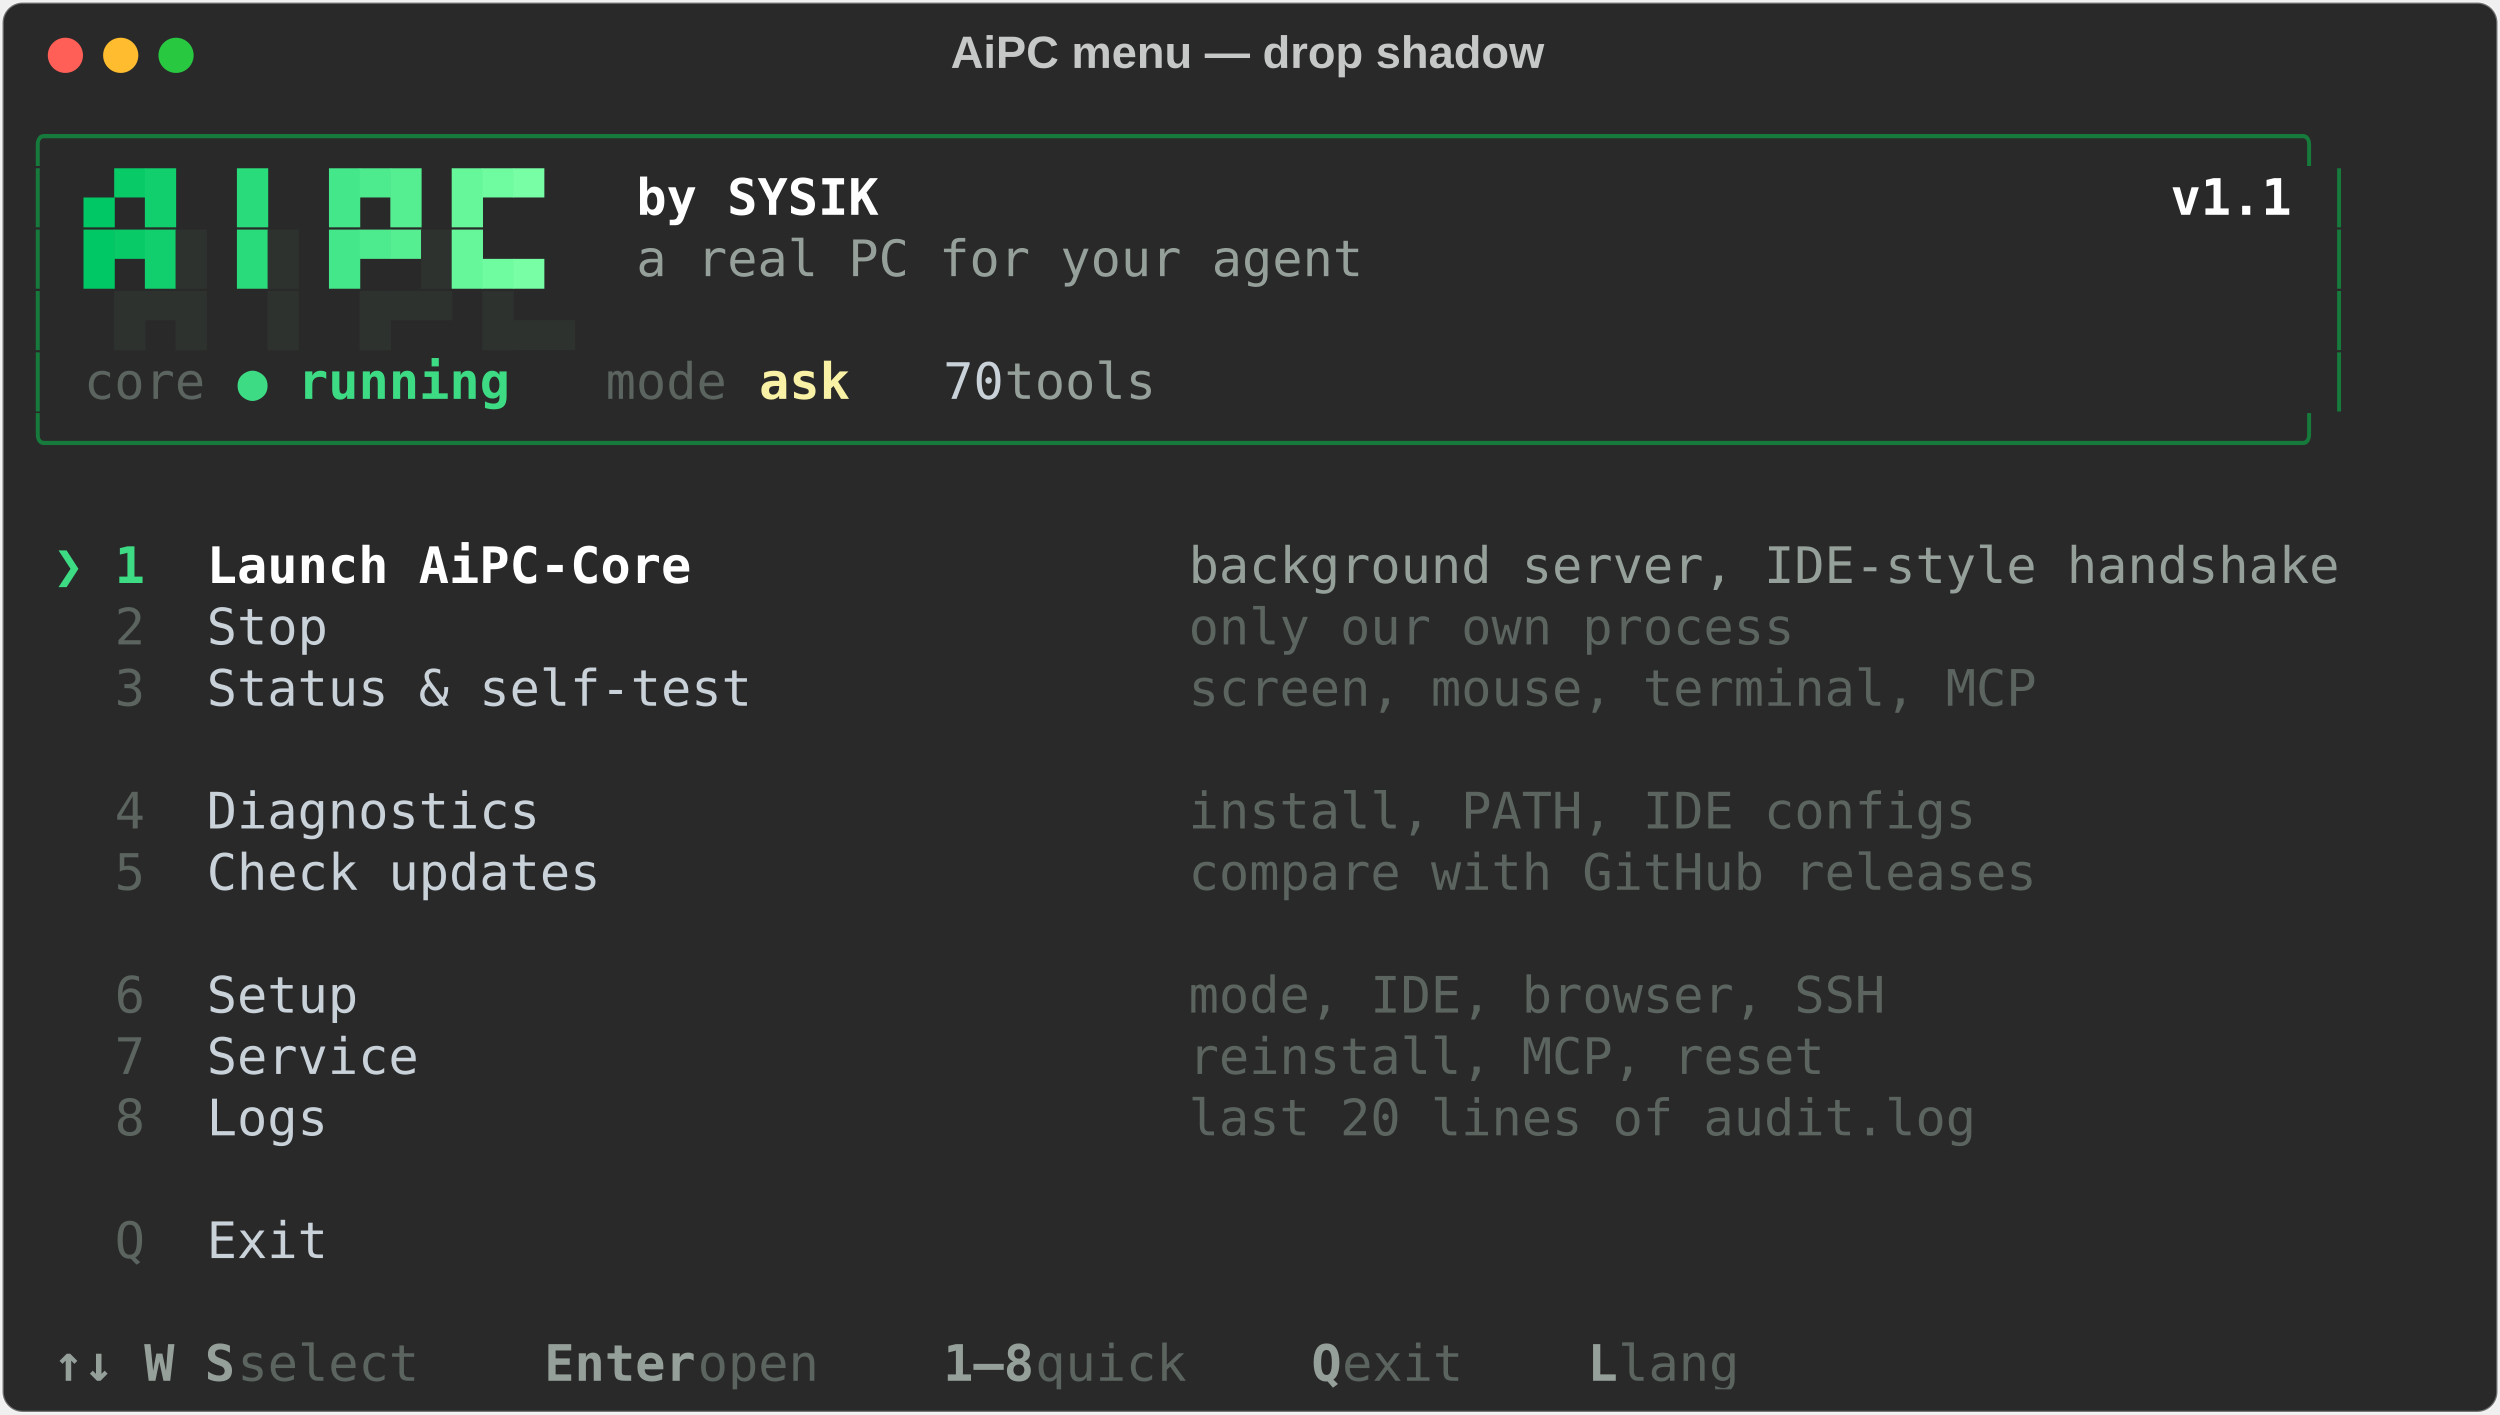
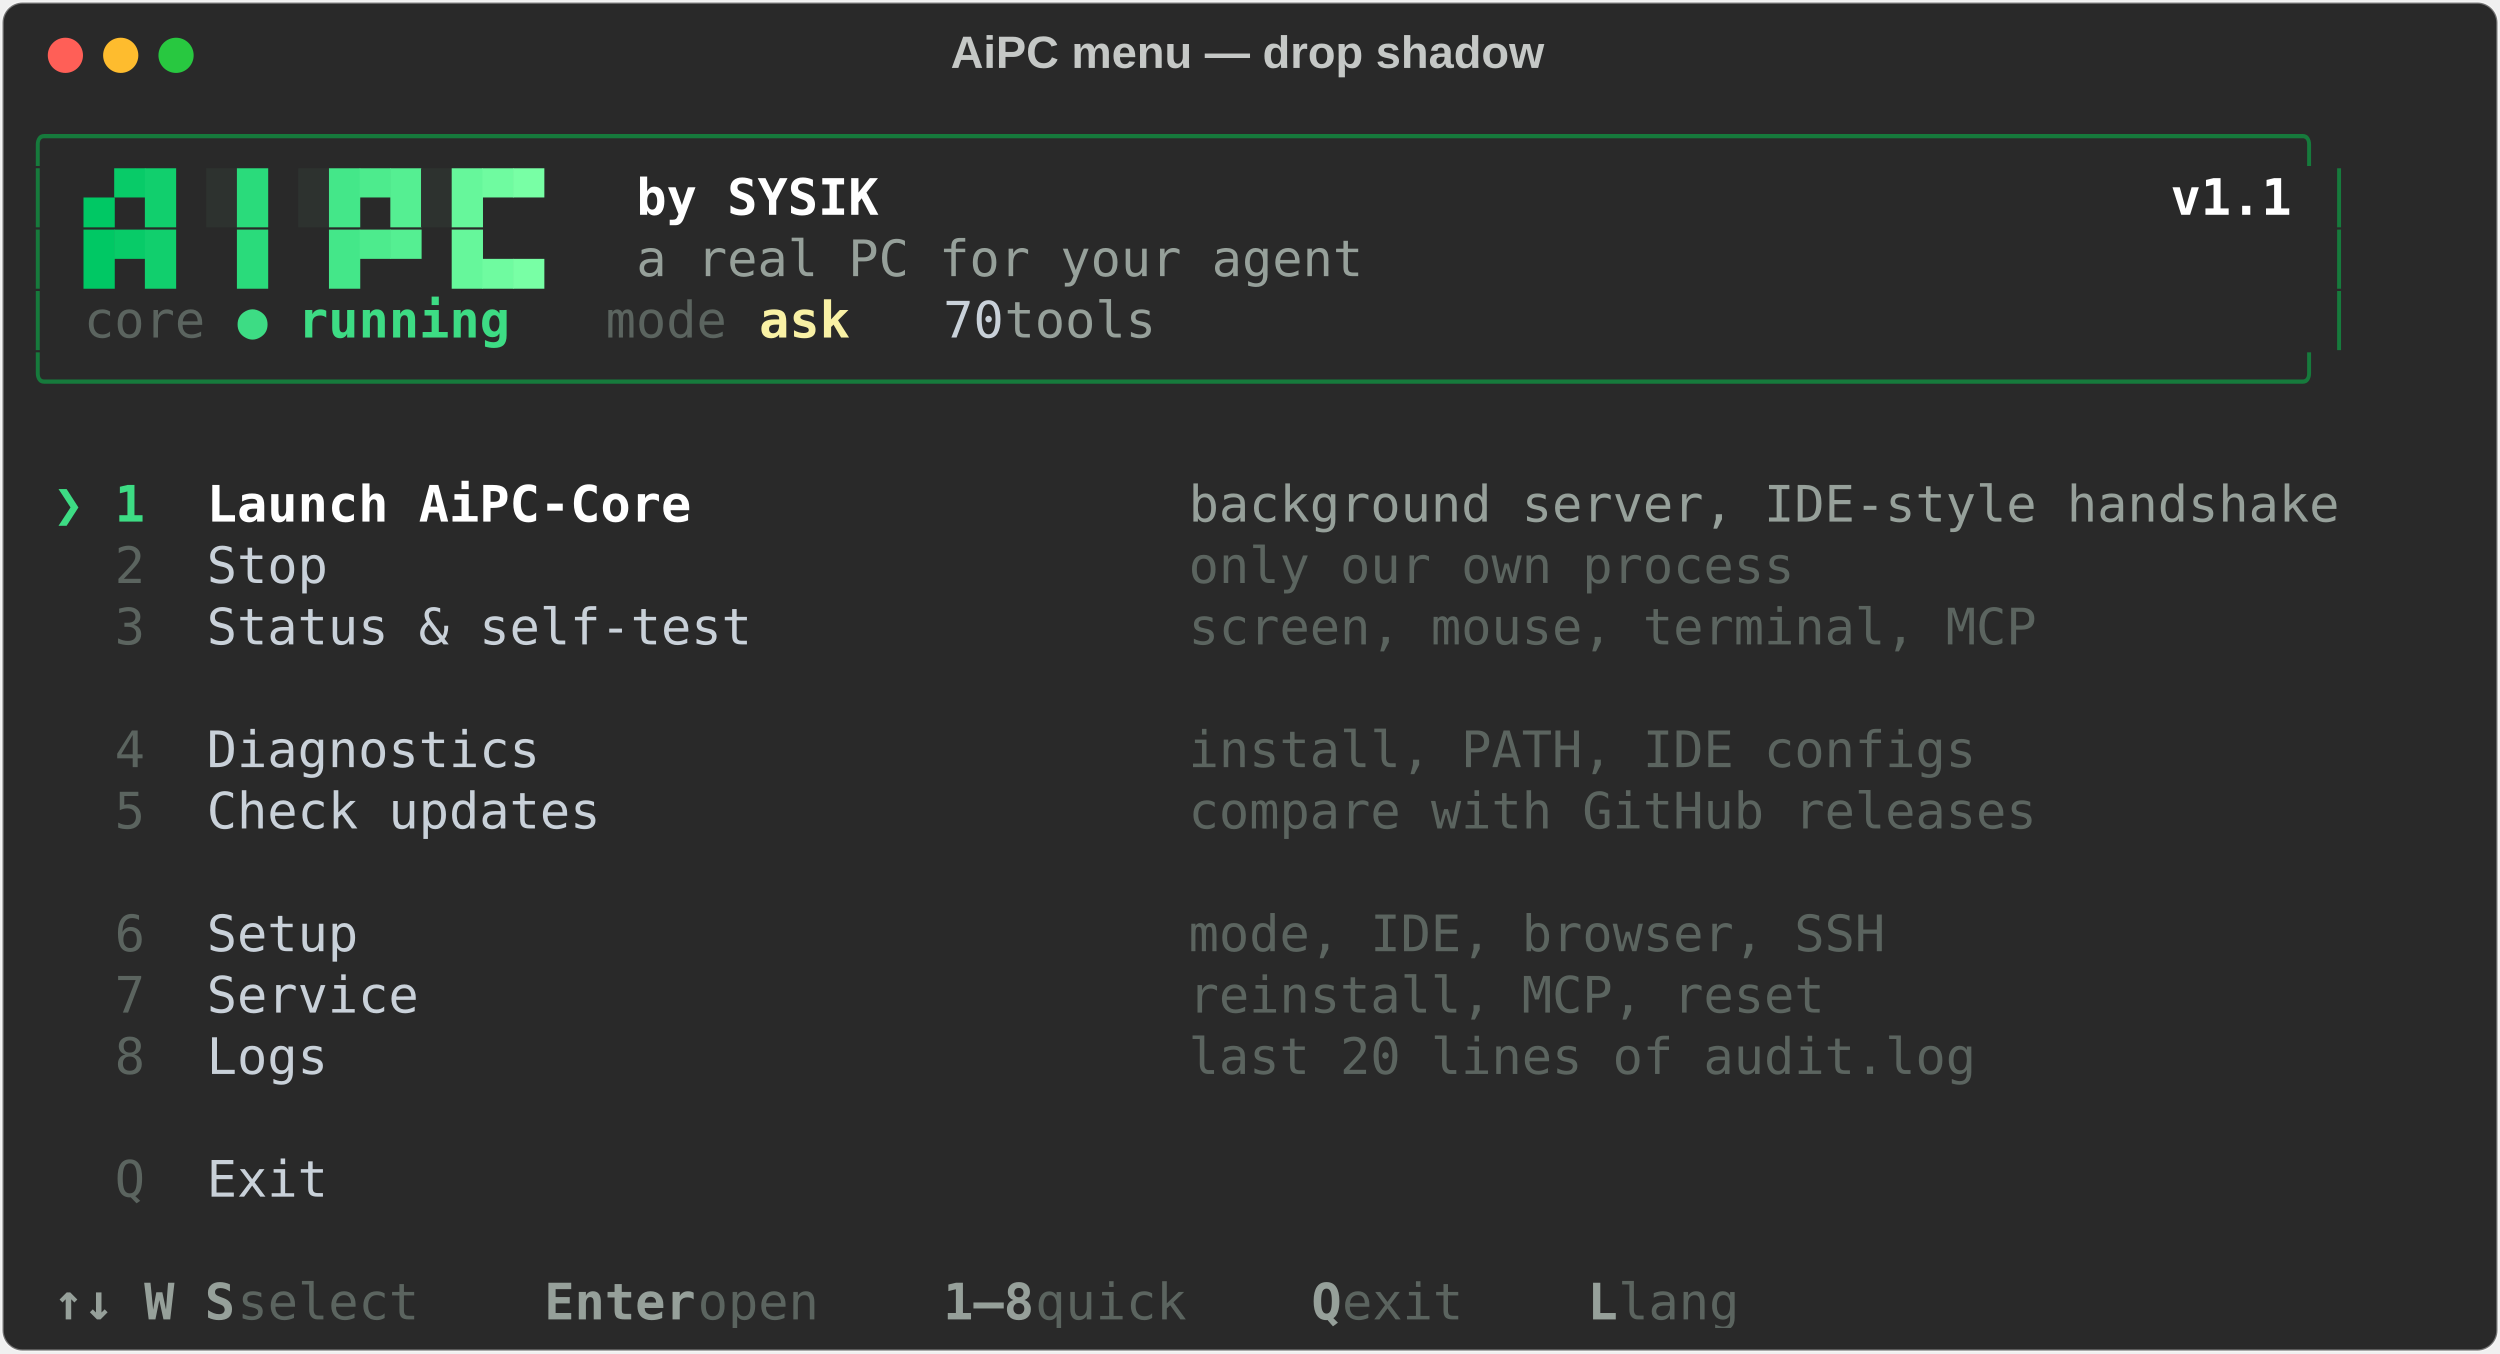
- <svg xmlns="http://www.w3.org/2000/svg" class="rich-terminal" viewBox="0 0 994 562.4">
+ <svg xmlns="http://www.w3.org/2000/svg" class="rich-terminal" viewBox="0 0 994 538.0">
  <style>

    @font-face {
        font-family: "Fira Code";
        src: local("FiraCode-Regular"),
                url("https://cdnjs.cloudflare.com/ajax/libs/firacode/6.2.0/woff2/FiraCode-Regular.woff2") format("woff2"),
                url("https://cdnjs.cloudflare.com/ajax/libs/firacode/6.2.0/woff/FiraCode-Regular.woff") format("woff");
        font-style: normal;
        font-weight: 400;
    }
    @font-face {
        font-family: "Fira Code";
        src: local("FiraCode-Bold"),
                url("https://cdnjs.cloudflare.com/ajax/libs/firacode/6.2.0/woff2/FiraCode-Bold.woff2") format("woff2"),
                url("https://cdnjs.cloudflare.com/ajax/libs/firacode/6.2.0/woff/FiraCode-Bold.woff") format("woff");
        font-style: bold;
        font-weight: 700;
    }

-     .terminal-321141256-matrix {
+     .terminal-1850883034-matrix {
        font-family: Fira Code, monospace;
        font-size: 20px;
        line-height: 24.4px;
        font-variant-east-asian: full-width;
    }

-     .terminal-321141256-title {
+     .terminal-1850883034-title {
        font-size: 18px;
        font-weight: bold;
        font-family: arial;
    }

-     .terminal-321141256-r1 { fill: #167a3c }
- .terminal-321141256-r2 { fill: #c5c8c6 }
- .terminal-321141256-r3 { fill: #00c864;font-weight: bold }
- .terminal-321141256-r4 { fill: #08cb68;font-weight: bold }
- .terminal-321141256-r5 { fill: #11cf6d;font-weight: bold }
- .terminal-321141256-r6 { fill: #19d371;font-weight: bold }
- .terminal-321141256-r7 { fill: #22d776;font-weight: bold }
- .terminal-321141256-r8 { fill: #2adb7b;font-weight: bold }
- .terminal-321141256-r9 { fill: #33df7f;font-weight: bold }
- .terminal-321141256-r10 { fill: #3ce384;font-weight: bold }
- .terminal-321141256-r11 { fill: #44e789;font-weight: bold }
- .terminal-321141256-r12 { fill: #4deb8d;font-weight: bold }
- .terminal-321141256-r13 { fill: #55ef92;font-weight: bold }
- .terminal-321141256-r14 { fill: #5ef397;font-weight: bold }
- .terminal-321141256-r15 { fill: #66f79b;font-weight: bold }
- .terminal-321141256-r16 { fill: #6ffba0;font-weight: bold }
- .terminal-321141256-r17 { fill: #78ffa5;font-weight: bold }
- .terminal-321141256-r18 { fill: #ffffff;font-weight: bold }
- .terminal-321141256-r19 { fill: #2d322f }
- .terminal-321141256-r20 { fill: #96a09a }
- .terminal-321141256-r21 { fill: #5b645f }
- .terminal-321141256-r22 { fill: #3ddc84;font-weight: bold }
- .terminal-321141256-r23 { fill: #f9f1a5;font-weight: bold }
- .terminal-321141256-r24 { fill: #c9d1d9 }
- .terminal-321141256-r25 { fill: #96a09a;font-weight: bold }
+     .terminal-1850883034-r1 { fill: #167a3c }
+ .terminal-1850883034-r2 { fill: #c5c8c6 }
+ .terminal-1850883034-r3 { fill: #00c864;font-weight: bold }
+ .terminal-1850883034-r4 { fill: #08cb68;font-weight: bold }
+ .terminal-1850883034-r5 { fill: #11cf6d;font-weight: bold }
+ .terminal-1850883034-r6 { fill: #2d322f }
+ .terminal-1850883034-r7 { fill: #2adb7b;font-weight: bold }
+ .terminal-1850883034-r8 { fill: #44e789;font-weight: bold }
+ .terminal-1850883034-r9 { fill: #4deb8d;font-weight: bold }
+ .terminal-1850883034-r10 { fill: #55ef92;font-weight: bold }
+ .terminal-1850883034-r11 { fill: #66f79b;font-weight: bold }
+ .terminal-1850883034-r12 { fill: #6ffba0;font-weight: bold }
+ .terminal-1850883034-r13 { fill: #78ffa5;font-weight: bold }
+ .terminal-1850883034-r14 { fill: #ffffff;font-weight: bold }
+ .terminal-1850883034-r15 { fill: #19d371;font-weight: bold }
+ .terminal-1850883034-r16 { fill: #22d776;font-weight: bold }
+ .terminal-1850883034-r17 { fill: #33df7f;font-weight: bold }
+ .terminal-1850883034-r18 { fill: #3ce384;font-weight: bold }
+ .terminal-1850883034-r19 { fill: #5ef397;font-weight: bold }
+ .terminal-1850883034-r20 { fill: #96a09a }
+ .terminal-1850883034-r21 { fill: #5b645f }
+ .terminal-1850883034-r22 { fill: #3ddc84;font-weight: bold }
+ .terminal-1850883034-r23 { fill: #f9f1a5;font-weight: bold }
+ .terminal-1850883034-r24 { fill: #c9d1d9 }
+ .terminal-1850883034-r25 { fill: #96a09a;font-weight: bold }
    </style>
  <defs>
-     <clipPath id="terminal-321141256-clip-terminal">
-       <rect x="0" y="0" width="975.0" height="511.4" />
-     </clipPath>
-     <clipPath id="terminal-321141256-line-0">
+     <clipPath id="terminal-1850883034-clip-terminal">
+       <rect x="0" y="0" width="975.0" height="487.0" />
+     </clipPath>
+     <clipPath id="terminal-1850883034-line-0">
      <rect x="0" y="1.5" width="976" height="24.65" />
    </clipPath>
-     <clipPath id="terminal-321141256-line-1">
+     <clipPath id="terminal-1850883034-line-1">
      <rect x="0" y="25.9" width="976" height="24.65" />
    </clipPath>
-     <clipPath id="terminal-321141256-line-2">
+     <clipPath id="terminal-1850883034-line-2">
      <rect x="0" y="50.3" width="976" height="24.65" />
    </clipPath>
-     <clipPath id="terminal-321141256-line-3">
+     <clipPath id="terminal-1850883034-line-3">
      <rect x="0" y="74.7" width="976" height="24.65" />
    </clipPath>
-     <clipPath id="terminal-321141256-line-4">
+     <clipPath id="terminal-1850883034-line-4">
      <rect x="0" y="99.1" width="976" height="24.65" />
    </clipPath>
-     <clipPath id="terminal-321141256-line-5">
+     <clipPath id="terminal-1850883034-line-5">
      <rect x="0" y="123.5" width="976" height="24.65" />
    </clipPath>
-     <clipPath id="terminal-321141256-line-6">
+     <clipPath id="terminal-1850883034-line-6">
      <rect x="0" y="147.9" width="976" height="24.65" />
    </clipPath>
-     <clipPath id="terminal-321141256-line-7">
+     <clipPath id="terminal-1850883034-line-7">
      <rect x="0" y="172.3" width="976" height="24.65" />
    </clipPath>
-     <clipPath id="terminal-321141256-line-8">
+     <clipPath id="terminal-1850883034-line-8">
      <rect x="0" y="196.7" width="976" height="24.65" />
    </clipPath>
-     <clipPath id="terminal-321141256-line-9">
+     <clipPath id="terminal-1850883034-line-9">
      <rect x="0" y="221.1" width="976" height="24.65" />
    </clipPath>
-     <clipPath id="terminal-321141256-line-10">
+     <clipPath id="terminal-1850883034-line-10">
      <rect x="0" y="245.5" width="976" height="24.65" />
    </clipPath>
-     <clipPath id="terminal-321141256-line-11">
+     <clipPath id="terminal-1850883034-line-11">
      <rect x="0" y="269.9" width="976" height="24.65" />
    </clipPath>
-     <clipPath id="terminal-321141256-line-12">
+     <clipPath id="terminal-1850883034-line-12">
      <rect x="0" y="294.3" width="976" height="24.65" />
    </clipPath>
-     <clipPath id="terminal-321141256-line-13">
+     <clipPath id="terminal-1850883034-line-13">
      <rect x="0" y="318.7" width="976" height="24.65" />
    </clipPath>
-     <clipPath id="terminal-321141256-line-14">
+     <clipPath id="terminal-1850883034-line-14">
      <rect x="0" y="343.1" width="976" height="24.65" />
    </clipPath>
-     <clipPath id="terminal-321141256-line-15">
+     <clipPath id="terminal-1850883034-line-15">
      <rect x="0" y="367.5" width="976" height="24.65" />
    </clipPath>
-     <clipPath id="terminal-321141256-line-16">
+     <clipPath id="terminal-1850883034-line-16">
      <rect x="0" y="391.9" width="976" height="24.65" />
    </clipPath>
-     <clipPath id="terminal-321141256-line-17">
+     <clipPath id="terminal-1850883034-line-17">
      <rect x="0" y="416.3" width="976" height="24.65" />
    </clipPath>
-     <clipPath id="terminal-321141256-line-18">
+     <clipPath id="terminal-1850883034-line-18">
      <rect x="0" y="440.7" width="976" height="24.65" />
    </clipPath>
-     <clipPath id="terminal-321141256-line-19">
-       <rect x="0" y="465.1" width="976" height="24.65" />
-     </clipPath>
  </defs>
-   <rect fill="#292929" stroke="rgba(255,255,255,0.35)" stroke-width="1" x="1" y="1" width="992" height="560.4" rx="8" />
-   <text class="terminal-321141256-title" fill="#c5c8c6" text-anchor="middle" x="496" y="27">AiPC menu — drop shadow</text>
+   <rect fill="#292929" stroke="rgba(255,255,255,0.35)" stroke-width="1" x="1" y="1" width="992" height="536" rx="8" />
+   <text class="terminal-1850883034-title" fill="#c5c8c6" text-anchor="middle" x="496" y="27">AiPC menu — drop shadow</text>
  <g transform="translate(26,22)">
    <circle cx="0" cy="0" r="7" fill="#ff5f57" />
    <circle cx="22" cy="0" r="7" fill="#febc2e" />
    <circle cx="44" cy="0" r="7" fill="#28c840" />
  </g>
-   <g transform="translate(9, 41)" clip-path="url(#terminal-321141256-clip-terminal)">
-     <g class="terminal-321141256-matrix">
-       <text class="terminal-321141256-r1" x="0" y="20" textLength="927.2" clip-path="url(#terminal-321141256-line-0)">╭──────────────────────────────────────────────────────────────────────────╮</text>
-       <text class="terminal-321141256-r2" x="976" y="20" textLength="12.2" clip-path="url(#terminal-321141256-line-0)">
- </text>
-       <text class="terminal-321141256-r1" x="0" y="44.4" textLength="12.2" clip-path="url(#terminal-321141256-line-1)">│</text>
-       <text class="terminal-321141256-r3" x="24.4" y="44.4" textLength="12.2" clip-path="url(#terminal-321141256-line-1)">▄</text>
-       <text class="terminal-321141256-r4" x="36.6" y="44.4" textLength="12.2" clip-path="url(#terminal-321141256-line-1)">▀</text>
-       <text class="terminal-321141256-r5" x="48.8" y="44.4" textLength="12.2" clip-path="url(#terminal-321141256-line-1)">█</text>
-       <text class="terminal-321141256-r8" x="85.4" y="44.4" textLength="12.2" clip-path="url(#terminal-321141256-line-1)">█</text>
-       <text class="terminal-321141256-r11" x="122" y="44.4" textLength="12.2" clip-path="url(#terminal-321141256-line-1)">█</text>
-       <text class="terminal-321141256-r12" x="134.2" y="44.4" textLength="12.2" clip-path="url(#terminal-321141256-line-1)">▀</text>
-       <text class="terminal-321141256-r13" x="146.4" y="44.4" textLength="12.2" clip-path="url(#terminal-321141256-line-1)">█</text>
-       <text class="terminal-321141256-r15" x="170.8" y="44.4" textLength="12.2" clip-path="url(#terminal-321141256-line-1)">█</text>
-       <text class="terminal-321141256-r16" x="183" y="44.4" textLength="12.2" clip-path="url(#terminal-321141256-line-1)">▀</text>
-       <text class="terminal-321141256-r17" x="195.2" y="44.4" textLength="12.2" clip-path="url(#terminal-321141256-line-1)">▀</text>
-       <text class="terminal-321141256-r18" x="244" y="44.4" textLength="97.6" clip-path="url(#terminal-321141256-line-1)">by SYSIK</text>
-       <text class="terminal-321141256-r18" x="854" y="44.4" textLength="48.8" clip-path="url(#terminal-321141256-line-1)">v1.1</text>
-       <text class="terminal-321141256-r1" x="915" y="44.4" textLength="12.2" clip-path="url(#terminal-321141256-line-1)">│</text>
-       <text class="terminal-321141256-r2" x="976" y="44.4" textLength="12.2" clip-path="url(#terminal-321141256-line-1)">
- </text>
-       <text class="terminal-321141256-r1" x="0" y="68.8" textLength="12.2" clip-path="url(#terminal-321141256-line-2)">│</text>
-       <text class="terminal-321141256-r3" x="24.4" y="68.8" textLength="12.2" clip-path="url(#terminal-321141256-line-2)">█</text>
-       <text class="terminal-321141256-r4" x="36.6" y="68.8" textLength="12.2" clip-path="url(#terminal-321141256-line-2)">▀</text>
-       <text class="terminal-321141256-r5" x="48.8" y="68.8" textLength="12.2" clip-path="url(#terminal-321141256-line-2)">█</text>
-       <text class="terminal-321141256-r19" x="61" y="68.8" textLength="12.2" clip-path="url(#terminal-321141256-line-2)">█</text>
-       <text class="terminal-321141256-r8" x="85.4" y="68.8" textLength="12.2" clip-path="url(#terminal-321141256-line-2)">█</text>
-       <text class="terminal-321141256-r19" x="97.6" y="68.8" textLength="12.2" clip-path="url(#terminal-321141256-line-2)">█</text>
-       <text class="terminal-321141256-r11" x="122" y="68.8" textLength="12.2" clip-path="url(#terminal-321141256-line-2)">█</text>
-       <text class="terminal-321141256-r12" x="134.2" y="68.8" textLength="12.2" clip-path="url(#terminal-321141256-line-2)">▀</text>
-       <text class="terminal-321141256-r13" x="146.4" y="68.8" textLength="12.2" clip-path="url(#terminal-321141256-line-2)">▀</text>
-       <text class="terminal-321141256-r19" x="158.6" y="68.8" textLength="12.2" clip-path="url(#terminal-321141256-line-2)">█</text>
-       <text class="terminal-321141256-r15" x="170.8" y="68.8" textLength="12.2" clip-path="url(#terminal-321141256-line-2)">█</text>
-       <text class="terminal-321141256-r16" x="183" y="68.8" textLength="12.2" clip-path="url(#terminal-321141256-line-2)">▄</text>
-       <text class="terminal-321141256-r17" x="195.2" y="68.8" textLength="12.2" clip-path="url(#terminal-321141256-line-2)">▄</text>
-       <text class="terminal-321141256-r20" x="244" y="68.8" textLength="292.8" clip-path="url(#terminal-321141256-line-2)">a real PC for your agent</text>
-       <text class="terminal-321141256-r1" x="915" y="68.8" textLength="12.2" clip-path="url(#terminal-321141256-line-2)">│</text>
-       <text class="terminal-321141256-r2" x="976" y="68.8" textLength="12.2" clip-path="url(#terminal-321141256-line-2)">
- </text>
-       <text class="terminal-321141256-r1" x="0" y="93.2" textLength="12.2" clip-path="url(#terminal-321141256-line-3)">│</text>
-       <text class="terminal-321141256-r19" x="36.6" y="93.2" textLength="12.2" clip-path="url(#terminal-321141256-line-3)">█</text>
-       <text class="terminal-321141256-r19" x="48.8" y="93.2" textLength="12.2" clip-path="url(#terminal-321141256-line-3)">▀</text>
-       <text class="terminal-321141256-r19" x="61" y="93.2" textLength="12.2" clip-path="url(#terminal-321141256-line-3)">█</text>
-       <text class="terminal-321141256-r19" x="97.6" y="93.2" textLength="12.2" clip-path="url(#terminal-321141256-line-3)">█</text>
-       <text class="terminal-321141256-r19" x="134.2" y="93.2" textLength="12.2" clip-path="url(#terminal-321141256-line-3)">█</text>
-       <text class="terminal-321141256-r19" x="146.4" y="93.2" textLength="12.2" clip-path="url(#terminal-321141256-line-3)">▀</text>
-       <text class="terminal-321141256-r19" x="158.6" y="93.2" textLength="12.2" clip-path="url(#terminal-321141256-line-3)">▀</text>
-       <text class="terminal-321141256-r19" x="183" y="93.2" textLength="12.2" clip-path="url(#terminal-321141256-line-3)">█</text>
-       <text class="terminal-321141256-r19" x="195.2" y="93.2" textLength="12.2" clip-path="url(#terminal-321141256-line-3)">▄</text>
-       <text class="terminal-321141256-r19" x="207.4" y="93.2" textLength="12.2" clip-path="url(#terminal-321141256-line-3)">▄</text>
-       <text class="terminal-321141256-r1" x="915" y="93.2" textLength="12.2" clip-path="url(#terminal-321141256-line-3)">│</text>
-       <text class="terminal-321141256-r2" x="976" y="93.2" textLength="12.2" clip-path="url(#terminal-321141256-line-3)">
- </text>
-       <text class="terminal-321141256-r1" x="0" y="117.6" textLength="12.2" clip-path="url(#terminal-321141256-line-4)">│</text>
-       <text class="terminal-321141256-r21" x="24.4" y="117.6" textLength="61" clip-path="url(#terminal-321141256-line-4)">core </text>
-       <text class="terminal-321141256-r22" x="85.4" y="117.6" textLength="109.8" clip-path="url(#terminal-321141256-line-4)">● running</text>
-       <text class="terminal-321141256-r21" x="231.8" y="117.6" textLength="48.8" clip-path="url(#terminal-321141256-line-4)">mode</text>
-       <text class="terminal-321141256-r23" x="292.8" y="117.6" textLength="36.6" clip-path="url(#terminal-321141256-line-4)">ask</text>
-       <text class="terminal-321141256-r24" x="366" y="117.6" textLength="24.4" clip-path="url(#terminal-321141256-line-4)">70</text>
-       <text class="terminal-321141256-r20" x="390.4" y="117.6" textLength="73.2" clip-path="url(#terminal-321141256-line-4)"> tools</text>
-       <text class="terminal-321141256-r1" x="915" y="117.6" textLength="12.2" clip-path="url(#terminal-321141256-line-4)">│</text>
-       <text class="terminal-321141256-r2" x="976" y="117.6" textLength="12.2" clip-path="url(#terminal-321141256-line-4)">
- </text>
-       <text class="terminal-321141256-r1" x="0" y="142" textLength="927.2" clip-path="url(#terminal-321141256-line-5)">╰──────────────────────────────────────────────────────────────────────────╯</text>
-       <text class="terminal-321141256-r2" x="976" y="142" textLength="12.2" clip-path="url(#terminal-321141256-line-5)">
- </text>
-       <text class="terminal-321141256-r2" x="976" y="166.4" textLength="12.2" clip-path="url(#terminal-321141256-line-6)">
- </text>
-       <text class="terminal-321141256-r22" x="12.2" y="190.8" textLength="12.2" clip-path="url(#terminal-321141256-line-7)">❯</text>
-       <text class="terminal-321141256-r22" x="36.6" y="190.8" textLength="12.2" clip-path="url(#terminal-321141256-line-7)">1</text>
-       <text class="terminal-321141256-r18" x="73.2" y="190.8" textLength="390.4" clip-path="url(#terminal-321141256-line-7)">Launch AiPC-Core                </text>
-       <text class="terminal-321141256-r20" x="463.6" y="190.8" textLength="463.6" clip-path="url(#terminal-321141256-line-7)">background server, IDE-style handshake</text>
-       <text class="terminal-321141256-r2" x="976" y="190.8" textLength="12.2" clip-path="url(#terminal-321141256-line-7)">
- </text>
-       <text class="terminal-321141256-r21" x="36.6" y="215.2" textLength="12.2" clip-path="url(#terminal-321141256-line-8)">2</text>
-       <text class="terminal-321141256-r24" x="73.2" y="215.2" textLength="390.4" clip-path="url(#terminal-321141256-line-8)">Stop                            </text>
-       <text class="terminal-321141256-r21" x="463.6" y="215.2" textLength="244" clip-path="url(#terminal-321141256-line-8)">only our own process</text>
-       <text class="terminal-321141256-r2" x="976" y="215.2" textLength="12.2" clip-path="url(#terminal-321141256-line-8)">
- </text>
-       <text class="terminal-321141256-r21" x="36.6" y="239.6" textLength="12.2" clip-path="url(#terminal-321141256-line-9)">3</text>
-       <text class="terminal-321141256-r24" x="73.2" y="239.6" textLength="390.4" clip-path="url(#terminal-321141256-line-9)">Status &amp; self-test              </text>
-       <text class="terminal-321141256-r21" x="463.6" y="239.6" textLength="341.6" clip-path="url(#terminal-321141256-line-9)">screen, mouse, terminal, MCP</text>
-       <text class="terminal-321141256-r2" x="976" y="239.6" textLength="12.2" clip-path="url(#terminal-321141256-line-9)">
- </text>
-       <text class="terminal-321141256-r2" x="976" y="264" textLength="12.2" clip-path="url(#terminal-321141256-line-10)">
- </text>
-       <text class="terminal-321141256-r21" x="36.6" y="288.4" textLength="12.2" clip-path="url(#terminal-321141256-line-11)">4</text>
-       <text class="terminal-321141256-r24" x="73.2" y="288.4" textLength="390.4" clip-path="url(#terminal-321141256-line-11)">Diagnostics                     </text>
-       <text class="terminal-321141256-r21" x="463.6" y="288.4" textLength="317.2" clip-path="url(#terminal-321141256-line-11)">install, PATH, IDE configs</text>
-       <text class="terminal-321141256-r2" x="976" y="288.4" textLength="12.2" clip-path="url(#terminal-321141256-line-11)">
- </text>
-       <text class="terminal-321141256-r21" x="36.6" y="312.8" textLength="12.2" clip-path="url(#terminal-321141256-line-12)">5</text>
-       <text class="terminal-321141256-r24" x="73.2" y="312.8" textLength="390.4" clip-path="url(#terminal-321141256-line-12)">Check updates                   </text>
-       <text class="terminal-321141256-r21" x="463.6" y="312.8" textLength="341.6" clip-path="url(#terminal-321141256-line-12)">compare with GitHub releases</text>
-       <text class="terminal-321141256-r2" x="976" y="312.8" textLength="12.2" clip-path="url(#terminal-321141256-line-12)">
- </text>
-       <text class="terminal-321141256-r2" x="976" y="337.2" textLength="12.2" clip-path="url(#terminal-321141256-line-13)">
- </text>
-       <text class="terminal-321141256-r21" x="36.6" y="361.6" textLength="12.2" clip-path="url(#terminal-321141256-line-14)">6</text>
-       <text class="terminal-321141256-r24" x="73.2" y="361.6" textLength="390.4" clip-path="url(#terminal-321141256-line-14)">Setup                           </text>
-       <text class="terminal-321141256-r21" x="463.6" y="361.6" textLength="280.6" clip-path="url(#terminal-321141256-line-14)">mode, IDE, browser, SSH</text>
-       <text class="terminal-321141256-r2" x="976" y="361.6" textLength="12.2" clip-path="url(#terminal-321141256-line-14)">
- </text>
-       <text class="terminal-321141256-r21" x="36.6" y="386" textLength="12.2" clip-path="url(#terminal-321141256-line-15)">7</text>
-       <text class="terminal-321141256-r24" x="73.2" y="386" textLength="390.4" clip-path="url(#terminal-321141256-line-15)">Service                         </text>
-       <text class="terminal-321141256-r21" x="463.6" y="386" textLength="256.2" clip-path="url(#terminal-321141256-line-15)">reinstall, MCP, reset</text>
-       <text class="terminal-321141256-r2" x="976" y="386" textLength="12.2" clip-path="url(#terminal-321141256-line-15)">
- </text>
-       <text class="terminal-321141256-r21" x="36.6" y="410.4" textLength="12.2" clip-path="url(#terminal-321141256-line-16)">8</text>
-       <text class="terminal-321141256-r24" x="73.2" y="410.4" textLength="390.4" clip-path="url(#terminal-321141256-line-16)">Logs                            </text>
-       <text class="terminal-321141256-r21" x="463.6" y="410.4" textLength="317.2" clip-path="url(#terminal-321141256-line-16)">last 20 lines of audit.log</text>
-       <text class="terminal-321141256-r2" x="976" y="410.4" textLength="12.2" clip-path="url(#terminal-321141256-line-16)">
- </text>
-       <text class="terminal-321141256-r2" x="976" y="434.8" textLength="12.2" clip-path="url(#terminal-321141256-line-17)">
- </text>
-       <text class="terminal-321141256-r21" x="36.6" y="459.2" textLength="12.2" clip-path="url(#terminal-321141256-line-18)">Q</text>
-       <text class="terminal-321141256-r24" x="73.2" y="459.2" textLength="48.8" clip-path="url(#terminal-321141256-line-18)">Exit</text>
-       <text class="terminal-321141256-r2" x="976" y="459.2" textLength="12.2" clip-path="url(#terminal-321141256-line-18)">
- </text>
-       <text class="terminal-321141256-r2" x="976" y="483.6" textLength="12.2" clip-path="url(#terminal-321141256-line-19)">
- </text>
-       <text class="terminal-321141256-r25" x="12.2" y="508" textLength="73.2" clip-path="url(#terminal-321141256-line-20)">↑↓ W S</text>
-       <text class="terminal-321141256-r21" x="85.4" y="508" textLength="85.4" clip-path="url(#terminal-321141256-line-20)"> select</text>
-       <text class="terminal-321141256-r25" x="207.4" y="508" textLength="61" clip-path="url(#terminal-321141256-line-20)">Enter</text>
-       <text class="terminal-321141256-r21" x="268.4" y="508" textLength="61" clip-path="url(#terminal-321141256-line-20)"> open</text>
-       <text class="terminal-321141256-r25" x="366" y="508" textLength="36.6" clip-path="url(#terminal-321141256-line-20)">1–8</text>
-       <text class="terminal-321141256-r21" x="402.6" y="508" textLength="73.2" clip-path="url(#terminal-321141256-line-20)"> quick</text>
-       <text class="terminal-321141256-r25" x="512.4" y="508" textLength="12.2" clip-path="url(#terminal-321141256-line-20)">Q</text>
-       <text class="terminal-321141256-r21" x="524.6" y="508" textLength="61" clip-path="url(#terminal-321141256-line-20)"> exit</text>
-       <text class="terminal-321141256-r25" x="622.2" y="508" textLength="12.2" clip-path="url(#terminal-321141256-line-20)">L</text>
-       <text class="terminal-321141256-r21" x="634.4" y="508" textLength="61" clip-path="url(#terminal-321141256-line-20)"> lang</text>
-       <text class="terminal-321141256-r2" x="976" y="508" textLength="12.2" clip-path="url(#terminal-321141256-line-20)">
+   <g transform="translate(9, 41)" clip-path="url(#terminal-1850883034-clip-terminal)">
+     <g class="terminal-1850883034-matrix">
+       <text class="terminal-1850883034-r1" x="0" y="20" textLength="927.2" clip-path="url(#terminal-1850883034-line-0)">╭──────────────────────────────────────────────────────────────────────────╮</text>
+       <text class="terminal-1850883034-r2" x="976" y="20" textLength="12.2" clip-path="url(#terminal-1850883034-line-0)">
+ </text>
+       <text class="terminal-1850883034-r1" x="0" y="44.4" textLength="12.2" clip-path="url(#terminal-1850883034-line-1)">│</text>
+       <text class="terminal-1850883034-r3" x="24.4" y="44.4" textLength="12.2" clip-path="url(#terminal-1850883034-line-1)">▄</text>
+       <text class="terminal-1850883034-r4" x="36.6" y="44.4" textLength="12.2" clip-path="url(#terminal-1850883034-line-1)">▀</text>
+       <text class="terminal-1850883034-r5" x="48.8" y="44.4" textLength="12.2" clip-path="url(#terminal-1850883034-line-1)">█</text>
+       <text class="terminal-1850883034-r6" x="73.2" y="44.4" textLength="12.2" clip-path="url(#terminal-1850883034-line-1)">█</text>
+       <text class="terminal-1850883034-r7" x="85.4" y="44.4" textLength="12.2" clip-path="url(#terminal-1850883034-line-1)">█</text>
+       <text class="terminal-1850883034-r6" x="109.8" y="44.4" textLength="12.2" clip-path="url(#terminal-1850883034-line-1)">█</text>
+       <text class="terminal-1850883034-r8" x="122" y="44.4" textLength="12.2" clip-path="url(#terminal-1850883034-line-1)">█</text>
+       <text class="terminal-1850883034-r9" x="134.2" y="44.4" textLength="12.2" clip-path="url(#terminal-1850883034-line-1)">▀</text>
+       <text class="terminal-1850883034-r10" x="146.4" y="44.4" textLength="12.2" clip-path="url(#terminal-1850883034-line-1)">█</text>
+       <text class="terminal-1850883034-r6" x="158.6" y="44.4" textLength="12.2" clip-path="url(#terminal-1850883034-line-1)">█</text>
+       <text class="terminal-1850883034-r11" x="170.8" y="44.4" textLength="12.2" clip-path="url(#terminal-1850883034-line-1)">█</text>
+       <text class="terminal-1850883034-r12" x="183" y="44.4" textLength="12.2" clip-path="url(#terminal-1850883034-line-1)">▀</text>
+       <text class="terminal-1850883034-r13" x="195.2" y="44.4" textLength="12.2" clip-path="url(#terminal-1850883034-line-1)">▀</text>
+       <text class="terminal-1850883034-r14" x="244" y="44.4" textLength="97.6" clip-path="url(#terminal-1850883034-line-1)">by SYSIK</text>
+       <text class="terminal-1850883034-r14" x="854" y="44.4" textLength="48.8" clip-path="url(#terminal-1850883034-line-1)">v1.1</text>
+       <text class="terminal-1850883034-r1" x="915" y="44.4" textLength="12.2" clip-path="url(#terminal-1850883034-line-1)">│</text>
+       <text class="terminal-1850883034-r2" x="976" y="44.4" textLength="12.2" clip-path="url(#terminal-1850883034-line-1)">
+ </text>
+       <text class="terminal-1850883034-r1" x="0" y="68.8" textLength="12.2" clip-path="url(#terminal-1850883034-line-2)">│</text>
+       <text class="terminal-1850883034-r3" x="24.4" y="68.8" textLength="12.2" clip-path="url(#terminal-1850883034-line-2)">█</text>
+       <text class="terminal-1850883034-r4" x="36.6" y="68.8" textLength="12.2" clip-path="url(#terminal-1850883034-line-2)">▀</text>
+       <text class="terminal-1850883034-r5" x="48.8" y="68.8" textLength="12.2" clip-path="url(#terminal-1850883034-line-2)">█</text>
+       <text class="terminal-1850883034-r7" x="85.4" y="68.8" textLength="12.2" clip-path="url(#terminal-1850883034-line-2)">█</text>
+       <text class="terminal-1850883034-r8" x="122" y="68.8" textLength="12.2" clip-path="url(#terminal-1850883034-line-2)">█</text>
+       <text class="terminal-1850883034-r9" x="134.2" y="68.8" textLength="12.2" clip-path="url(#terminal-1850883034-line-2)">▀</text>
+       <text class="terminal-1850883034-r10" x="146.4" y="68.8" textLength="12.2" clip-path="url(#terminal-1850883034-line-2)">▀</text>
+       <text class="terminal-1850883034-r11" x="170.8" y="68.8" textLength="12.2" clip-path="url(#terminal-1850883034-line-2)">█</text>
+       <text class="terminal-1850883034-r12" x="183" y="68.8" textLength="12.2" clip-path="url(#terminal-1850883034-line-2)">▄</text>
+       <text class="terminal-1850883034-r13" x="195.2" y="68.8" textLength="12.2" clip-path="url(#terminal-1850883034-line-2)">▄</text>
+       <text class="terminal-1850883034-r20" x="244" y="68.8" textLength="292.8" clip-path="url(#terminal-1850883034-line-2)">a real PC for your agent</text>
+       <text class="terminal-1850883034-r1" x="915" y="68.8" textLength="12.2" clip-path="url(#terminal-1850883034-line-2)">│</text>
+       <text class="terminal-1850883034-r2" x="976" y="68.8" textLength="12.2" clip-path="url(#terminal-1850883034-line-2)">
+ </text>
+       <text class="terminal-1850883034-r1" x="0" y="93.2" textLength="12.2" clip-path="url(#terminal-1850883034-line-3)">│</text>
+       <text class="terminal-1850883034-r21" x="24.4" y="93.2" textLength="61" clip-path="url(#terminal-1850883034-line-3)">core </text>
+       <text class="terminal-1850883034-r22" x="85.4" y="93.2" textLength="109.8" clip-path="url(#terminal-1850883034-line-3)">● running</text>
+       <text class="terminal-1850883034-r21" x="231.8" y="93.2" textLength="48.8" clip-path="url(#terminal-1850883034-line-3)">mode</text>
+       <text class="terminal-1850883034-r23" x="292.8" y="93.2" textLength="36.6" clip-path="url(#terminal-1850883034-line-3)">ask</text>
+       <text class="terminal-1850883034-r24" x="366" y="93.2" textLength="24.4" clip-path="url(#terminal-1850883034-line-3)">70</text>
+       <text class="terminal-1850883034-r20" x="390.4" y="93.2" textLength="73.2" clip-path="url(#terminal-1850883034-line-3)"> tools</text>
+       <text class="terminal-1850883034-r1" x="915" y="93.2" textLength="12.2" clip-path="url(#terminal-1850883034-line-3)">│</text>
+       <text class="terminal-1850883034-r2" x="976" y="93.2" textLength="12.2" clip-path="url(#terminal-1850883034-line-3)">
+ </text>
+       <text class="terminal-1850883034-r1" x="0" y="117.6" textLength="927.2" clip-path="url(#terminal-1850883034-line-4)">╰──────────────────────────────────────────────────────────────────────────╯</text>
+       <text class="terminal-1850883034-r2" x="976" y="117.6" textLength="12.2" clip-path="url(#terminal-1850883034-line-4)">
+ </text>
+       <text class="terminal-1850883034-r2" x="976" y="142" textLength="12.2" clip-path="url(#terminal-1850883034-line-5)">
+ </text>
+       <text class="terminal-1850883034-r22" x="12.2" y="166.4" textLength="12.2" clip-path="url(#terminal-1850883034-line-6)">❯</text>
+       <text class="terminal-1850883034-r22" x="36.6" y="166.4" textLength="12.2" clip-path="url(#terminal-1850883034-line-6)">1</text>
+       <text class="terminal-1850883034-r14" x="73.2" y="166.4" textLength="390.4" clip-path="url(#terminal-1850883034-line-6)">Launch AiPC-Core                </text>
+       <text class="terminal-1850883034-r20" x="463.6" y="166.4" textLength="463.6" clip-path="url(#terminal-1850883034-line-6)">background server, IDE-style handshake</text>
+       <text class="terminal-1850883034-r2" x="976" y="166.4" textLength="12.2" clip-path="url(#terminal-1850883034-line-6)">
+ </text>
+       <text class="terminal-1850883034-r21" x="36.6" y="190.8" textLength="12.2" clip-path="url(#terminal-1850883034-line-7)">2</text>
+       <text class="terminal-1850883034-r24" x="73.2" y="190.8" textLength="390.4" clip-path="url(#terminal-1850883034-line-7)">Stop                            </text>
+       <text class="terminal-1850883034-r21" x="463.6" y="190.8" textLength="244" clip-path="url(#terminal-1850883034-line-7)">only our own process</text>
+       <text class="terminal-1850883034-r2" x="976" y="190.8" textLength="12.2" clip-path="url(#terminal-1850883034-line-7)">
+ </text>
+       <text class="terminal-1850883034-r21" x="36.6" y="215.2" textLength="12.2" clip-path="url(#terminal-1850883034-line-8)">3</text>
+       <text class="terminal-1850883034-r24" x="73.2" y="215.2" textLength="390.4" clip-path="url(#terminal-1850883034-line-8)">Status &amp; self-test              </text>
+       <text class="terminal-1850883034-r21" x="463.6" y="215.2" textLength="341.6" clip-path="url(#terminal-1850883034-line-8)">screen, mouse, terminal, MCP</text>
+       <text class="terminal-1850883034-r2" x="976" y="215.2" textLength="12.2" clip-path="url(#terminal-1850883034-line-8)">
+ </text>
+       <text class="terminal-1850883034-r2" x="976" y="239.6" textLength="12.2" clip-path="url(#terminal-1850883034-line-9)">
+ </text>
+       <text class="terminal-1850883034-r21" x="36.6" y="264" textLength="12.2" clip-path="url(#terminal-1850883034-line-10)">4</text>
+       <text class="terminal-1850883034-r24" x="73.2" y="264" textLength="390.4" clip-path="url(#terminal-1850883034-line-10)">Diagnostics                     </text>
+       <text class="terminal-1850883034-r21" x="463.6" y="264" textLength="317.2" clip-path="url(#terminal-1850883034-line-10)">install, PATH, IDE configs</text>
+       <text class="terminal-1850883034-r2" x="976" y="264" textLength="12.2" clip-path="url(#terminal-1850883034-line-10)">
+ </text>
+       <text class="terminal-1850883034-r21" x="36.6" y="288.4" textLength="12.2" clip-path="url(#terminal-1850883034-line-11)">5</text>
+       <text class="terminal-1850883034-r24" x="73.2" y="288.4" textLength="390.4" clip-path="url(#terminal-1850883034-line-11)">Check updates                   </text>
+       <text class="terminal-1850883034-r21" x="463.6" y="288.4" textLength="341.6" clip-path="url(#terminal-1850883034-line-11)">compare with GitHub releases</text>
+       <text class="terminal-1850883034-r2" x="976" y="288.4" textLength="12.2" clip-path="url(#terminal-1850883034-line-11)">
+ </text>
+       <text class="terminal-1850883034-r2" x="976" y="312.8" textLength="12.2" clip-path="url(#terminal-1850883034-line-12)">
+ </text>
+       <text class="terminal-1850883034-r21" x="36.6" y="337.2" textLength="12.2" clip-path="url(#terminal-1850883034-line-13)">6</text>
+       <text class="terminal-1850883034-r24" x="73.2" y="337.2" textLength="390.4" clip-path="url(#terminal-1850883034-line-13)">Setup                           </text>
+       <text class="terminal-1850883034-r21" x="463.6" y="337.2" textLength="280.6" clip-path="url(#terminal-1850883034-line-13)">mode, IDE, browser, SSH</text>
+       <text class="terminal-1850883034-r2" x="976" y="337.2" textLength="12.2" clip-path="url(#terminal-1850883034-line-13)">
+ </text>
+       <text class="terminal-1850883034-r21" x="36.6" y="361.6" textLength="12.2" clip-path="url(#terminal-1850883034-line-14)">7</text>
+       <text class="terminal-1850883034-r24" x="73.2" y="361.6" textLength="390.4" clip-path="url(#terminal-1850883034-line-14)">Service                         </text>
+       <text class="terminal-1850883034-r21" x="463.6" y="361.6" textLength="256.2" clip-path="url(#terminal-1850883034-line-14)">reinstall, MCP, reset</text>
+       <text class="terminal-1850883034-r2" x="976" y="361.6" textLength="12.2" clip-path="url(#terminal-1850883034-line-14)">
+ </text>
+       <text class="terminal-1850883034-r21" x="36.6" y="386" textLength="12.2" clip-path="url(#terminal-1850883034-line-15)">8</text>
+       <text class="terminal-1850883034-r24" x="73.2" y="386" textLength="390.4" clip-path="url(#terminal-1850883034-line-15)">Logs                            </text>
+       <text class="terminal-1850883034-r21" x="463.6" y="386" textLength="317.2" clip-path="url(#terminal-1850883034-line-15)">last 20 lines of audit.log</text>
+       <text class="terminal-1850883034-r2" x="976" y="386" textLength="12.2" clip-path="url(#terminal-1850883034-line-15)">
+ </text>
+       <text class="terminal-1850883034-r2" x="976" y="410.4" textLength="12.2" clip-path="url(#terminal-1850883034-line-16)">
+ </text>
+       <text class="terminal-1850883034-r21" x="36.6" y="434.8" textLength="12.2" clip-path="url(#terminal-1850883034-line-17)">Q</text>
+       <text class="terminal-1850883034-r24" x="73.2" y="434.8" textLength="48.8" clip-path="url(#terminal-1850883034-line-17)">Exit</text>
+       <text class="terminal-1850883034-r2" x="976" y="434.8" textLength="12.2" clip-path="url(#terminal-1850883034-line-17)">
+ </text>
+       <text class="terminal-1850883034-r2" x="976" y="459.2" textLength="12.2" clip-path="url(#terminal-1850883034-line-18)">
+ </text>
+       <text class="terminal-1850883034-r25" x="12.2" y="483.6" textLength="73.2" clip-path="url(#terminal-1850883034-line-19)">↑↓ W S</text>
+       <text class="terminal-1850883034-r21" x="85.4" y="483.6" textLength="85.4" clip-path="url(#terminal-1850883034-line-19)"> select</text>
+       <text class="terminal-1850883034-r25" x="207.4" y="483.6" textLength="61" clip-path="url(#terminal-1850883034-line-19)">Enter</text>
+       <text class="terminal-1850883034-r21" x="268.4" y="483.6" textLength="61" clip-path="url(#terminal-1850883034-line-19)"> open</text>
+       <text class="terminal-1850883034-r25" x="366" y="483.6" textLength="36.6" clip-path="url(#terminal-1850883034-line-19)">1–8</text>
+       <text class="terminal-1850883034-r21" x="402.6" y="483.6" textLength="73.2" clip-path="url(#terminal-1850883034-line-19)"> quick</text>
+       <text class="terminal-1850883034-r25" x="512.4" y="483.6" textLength="12.2" clip-path="url(#terminal-1850883034-line-19)">Q</text>
+       <text class="terminal-1850883034-r21" x="524.6" y="483.6" textLength="61" clip-path="url(#terminal-1850883034-line-19)"> exit</text>
+       <text class="terminal-1850883034-r25" x="622.2" y="483.6" textLength="12.2" clip-path="url(#terminal-1850883034-line-19)">L</text>
+       <text class="terminal-1850883034-r21" x="634.4" y="483.6" textLength="61" clip-path="url(#terminal-1850883034-line-19)"> lang</text>
+       <text class="terminal-1850883034-r2" x="976" y="483.6" textLength="12.2" clip-path="url(#terminal-1850883034-line-19)">
</text>
    </g>
  </g>
</svg>
